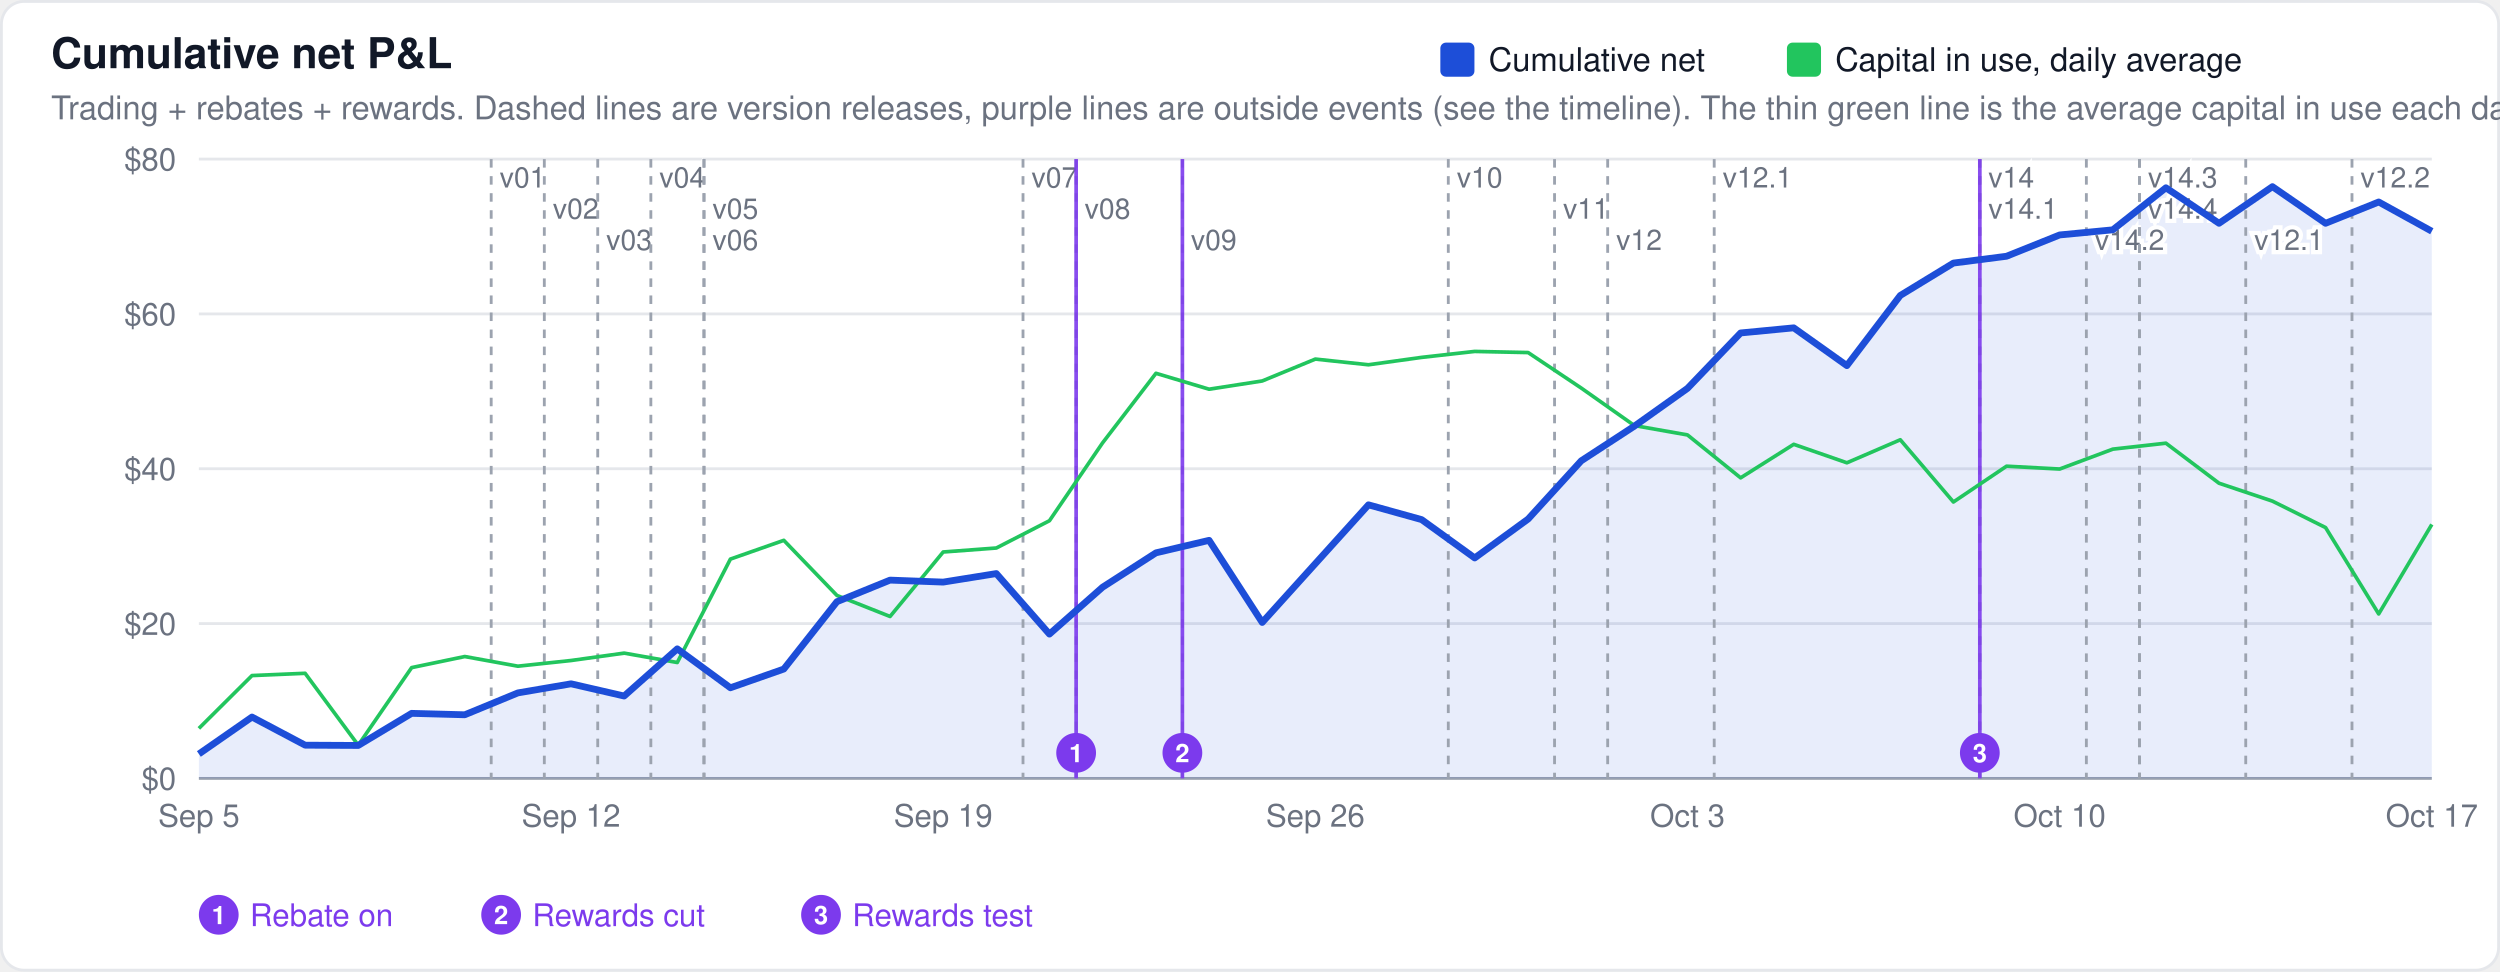
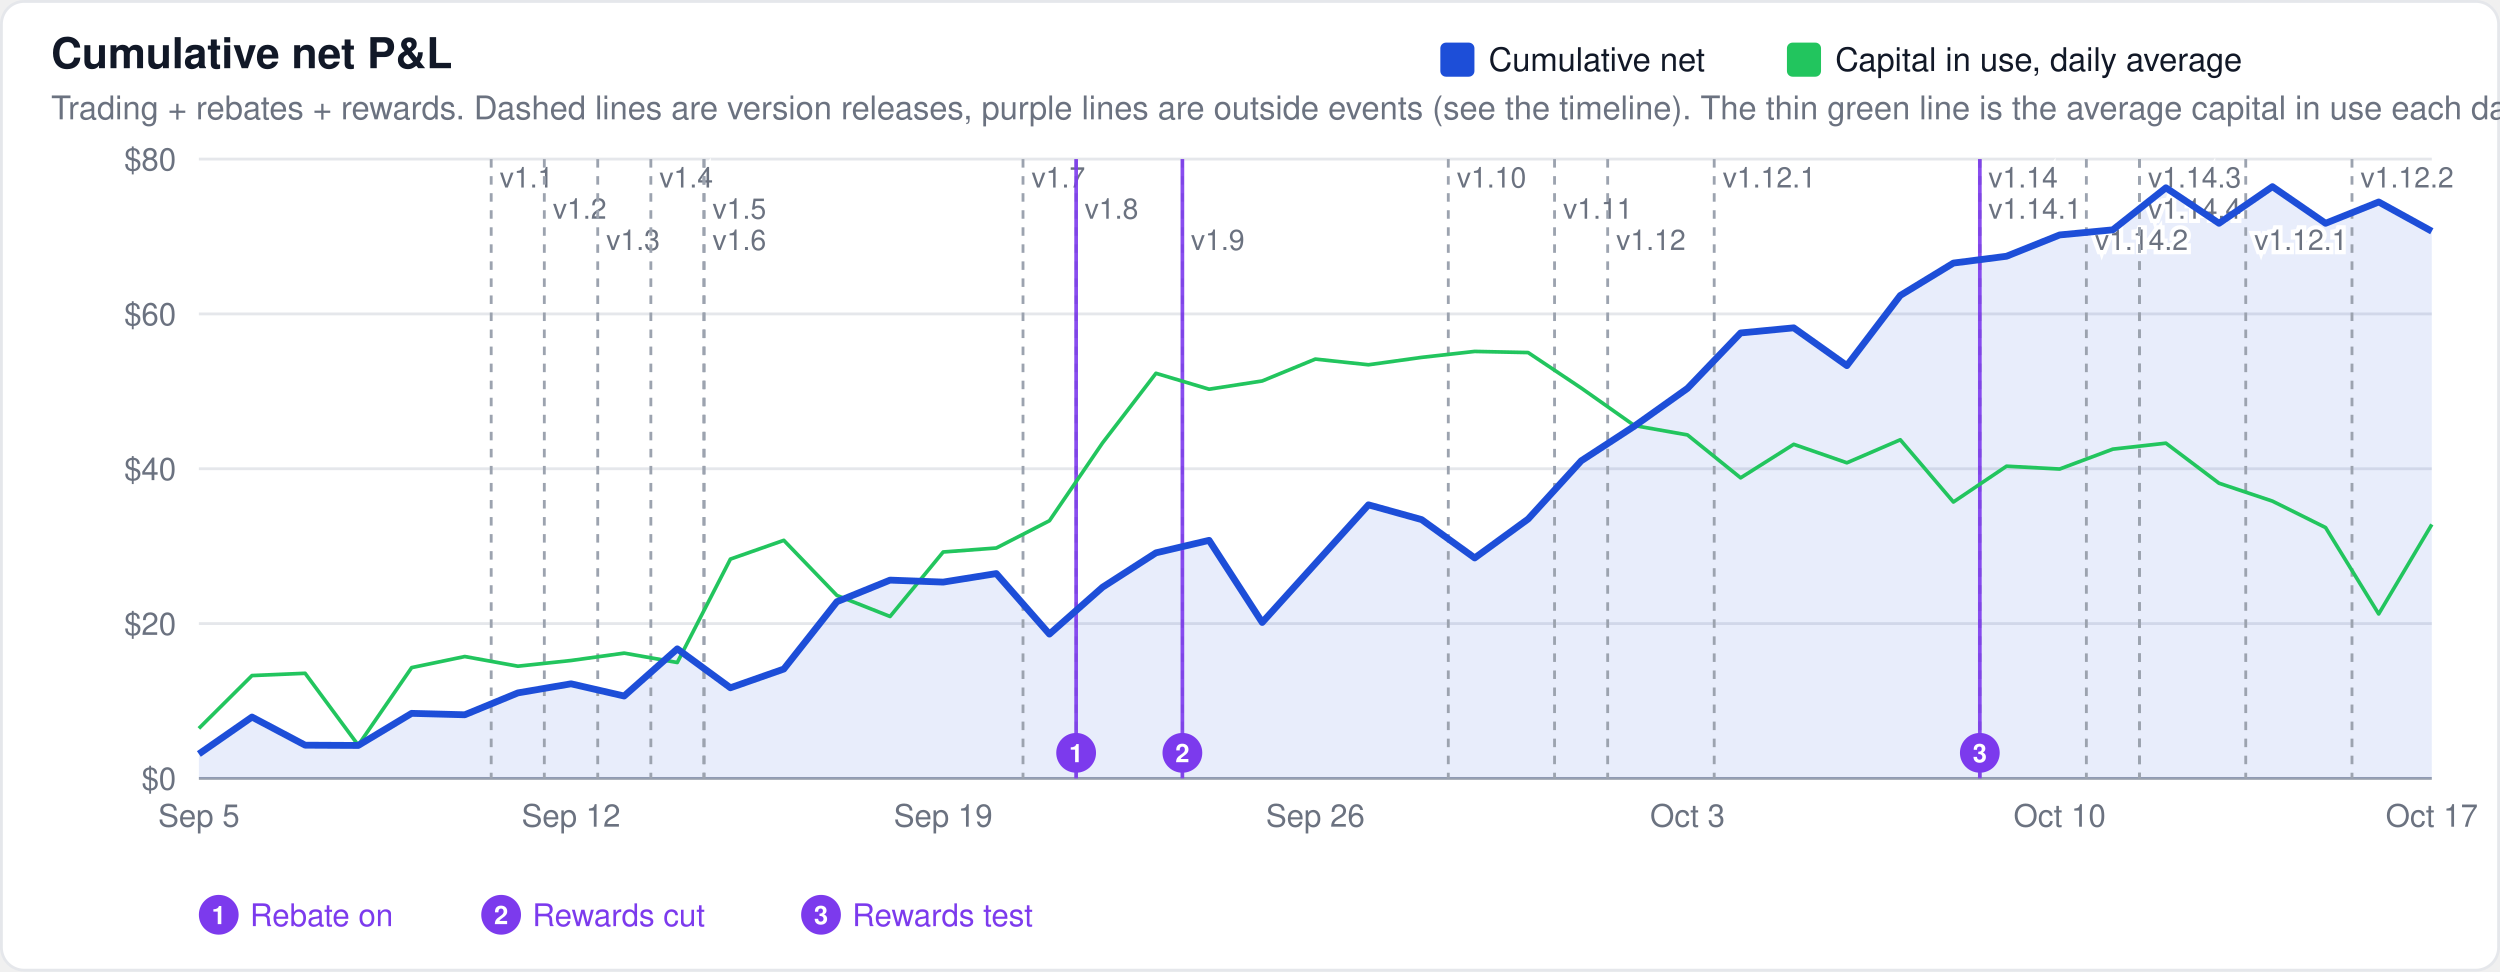
<svg xmlns="http://www.w3.org/2000/svg" width="880" height="342" viewBox="0 0 880 342" font-family="-apple-system,BlinkMacSystemFont,Segoe UI,Helvetica,Arial,sans-serif">
  <rect x="0.5" y="0.5" width="879" height="341" rx="8" fill="#ffffff" stroke="#e5e7eb" />
  <text x="18" y="24" font-size="15" font-weight="600" fill="#111827">Cumulative net P&amp;L</text>
  <text x="18" y="42" font-size="11.5" fill="#6b7280">Trading + rebates + rewards. Dashed lines are version releases, purple lines are outside events (see the timeline). The thin green line is the average capital in use each day.</text>
  <line x1="70" x2="856" y1="274.0" y2="274.0" stroke="#9ca3af" stroke-width="1" />
  <text x="62" y="278.0" font-size="11" text-anchor="end" fill="#6b7280">$0</text>
  <line x1="70" x2="856" y1="219.5" y2="219.5" stroke="#e5e7eb" stroke-width="1" />
  <text x="62" y="223.5" font-size="11" text-anchor="end" fill="#6b7280">$20</text>
  <line x1="70" x2="856" y1="165.0" y2="165.0" stroke="#e5e7eb" stroke-width="1" />
  <text x="62" y="169.0" font-size="11" text-anchor="end" fill="#6b7280">$40</text>
  <line x1="70" x2="856" y1="110.5" y2="110.5" stroke="#e5e7eb" stroke-width="1" />
  <text x="62" y="114.5" font-size="11" text-anchor="end" fill="#6b7280">$60</text>
  <line x1="70" x2="856" y1="56.0" y2="56.0" stroke="#e5e7eb" stroke-width="1" />
  <text x="62" y="60.0" font-size="11" text-anchor="end" fill="#6b7280">$80</text>
  <path d="M70.0,274.0 L70.0,265.4 L88.7,252.4 L107.4,262.3 L126.1,262.4 L144.9,251.1 L163.6,251.6 L182.3,243.9 L201.0,240.7 L219.7,245.0 L238.4,228.4 L257.1,242.1 L275.9,235.5 L294.6,211.8 L313.3,204.2 L332.0,204.9 L350.7,201.9 L369.4,223.2 L388.1,206.7 L406.9,194.6 L425.6,190.2 L444.3,219.1 L463.0,198.4 L481.7,177.7 L500.4,182.9 L519.1,196.4 L537.9,182.7 L556.6,162.2 L575.3,150.0 L594.0,136.7 L612.7,117.2 L631.4,115.4 L650.1,128.7 L668.9,104.0 L687.6,92.6 L706.3,90.2 L725.0,82.7 L743.7,80.9 L762.4,66.1 L781.1,78.6 L799.9,65.7 L818.6,78.6 L837.3,71.1 L856.0,81.4 L856.0,274.0 Z" fill="#1d4ed8" fill-opacity="0.1" stroke="none" />
  <line x1="172.9" x2="172.9" y1="56" y2="274" stroke="#9ca3af" stroke-width="1" stroke-dasharray="3,3" />
-   <text x="175.9" y="66" font-size="10" fill="#6b7280" stroke="#ffffff" stroke-width="3" paint-order="stroke">v01</text>
+   <text x="175.9" y="66" font-size="10" fill="#6b7280" stroke="#ffffff" stroke-width="3" paint-order="stroke">v1.1</text>
  <line x1="191.6" x2="191.6" y1="56" y2="274" stroke="#9ca3af" stroke-width="1" stroke-dasharray="3,3" />
-   <text x="194.6" y="77" font-size="10" fill="#6b7280" stroke="#ffffff" stroke-width="3" paint-order="stroke">v02</text>
+   <text x="194.6" y="77" font-size="10" fill="#6b7280" stroke="#ffffff" stroke-width="3" paint-order="stroke">v1.2</text>
  <line x1="210.4" x2="210.4" y1="56" y2="274" stroke="#9ca3af" stroke-width="1" stroke-dasharray="3,3" />
-   <text x="213.4" y="88" font-size="10" fill="#6b7280" stroke="#ffffff" stroke-width="3" paint-order="stroke">v03</text>
+   <text x="213.4" y="88" font-size="10" fill="#6b7280" stroke="#ffffff" stroke-width="3" paint-order="stroke">v1.3</text>
  <line x1="229.1" x2="229.1" y1="56" y2="274" stroke="#9ca3af" stroke-width="1" stroke-dasharray="3,3" />
-   <text x="232.1" y="66" font-size="10" fill="#6b7280" stroke="#ffffff" stroke-width="3" paint-order="stroke">v04</text>
+   <text x="232.1" y="66" font-size="10" fill="#6b7280" stroke="#ffffff" stroke-width="3" paint-order="stroke">v1.4</text>
  <line x1="247.8" x2="247.8" y1="56" y2="274" stroke="#9ca3af" stroke-width="1" stroke-dasharray="3,3" />
-   <text x="250.8" y="77" font-size="10" fill="#6b7280" stroke="#ffffff" stroke-width="3" paint-order="stroke">v05</text>
+   <text x="250.8" y="77" font-size="10" fill="#6b7280" stroke="#ffffff" stroke-width="3" paint-order="stroke">v1.5</text>
  <line x1="247.8" x2="247.8" y1="56" y2="274" stroke="#9ca3af" stroke-width="1" stroke-dasharray="3,3" />
-   <text x="250.8" y="88" font-size="10" fill="#6b7280" stroke="#ffffff" stroke-width="3" paint-order="stroke">v06</text>
+   <text x="250.8" y="88" font-size="10" fill="#6b7280" stroke="#ffffff" stroke-width="3" paint-order="stroke">v1.6</text>
  <line x1="360.1" x2="360.1" y1="56" y2="274" stroke="#9ca3af" stroke-width="1" stroke-dasharray="3,3" />
-   <text x="363.1" y="66" font-size="10" fill="#6b7280" stroke="#ffffff" stroke-width="3" paint-order="stroke">v07</text>
+   <text x="363.1" y="66" font-size="10" fill="#6b7280" stroke="#ffffff" stroke-width="3" paint-order="stroke">v1.7</text>
  <line x1="378.8" x2="378.8" y1="56" y2="274" stroke="#9ca3af" stroke-width="1" stroke-dasharray="3,3" />
-   <text x="381.8" y="77" font-size="10" fill="#6b7280" stroke="#ffffff" stroke-width="3" paint-order="stroke">v08</text>
+   <text x="381.8" y="77" font-size="10" fill="#6b7280" stroke="#ffffff" stroke-width="3" paint-order="stroke">v1.8</text>
  <line x1="416.2" x2="416.2" y1="56" y2="274" stroke="#9ca3af" stroke-width="1" stroke-dasharray="3,3" />
-   <text x="419.2" y="88" font-size="10" fill="#6b7280" stroke="#ffffff" stroke-width="3" paint-order="stroke">v09</text>
+   <text x="419.2" y="88" font-size="10" fill="#6b7280" stroke="#ffffff" stroke-width="3" paint-order="stroke">v1.9</text>
  <line x1="509.8" x2="509.8" y1="56" y2="274" stroke="#9ca3af" stroke-width="1" stroke-dasharray="3,3" />
-   <text x="512.8" y="66" font-size="10" fill="#6b7280" stroke="#ffffff" stroke-width="3" paint-order="stroke">v10</text>
+   <text x="512.8" y="66" font-size="10" fill="#6b7280" stroke="#ffffff" stroke-width="3" paint-order="stroke">v1.10</text>
  <line x1="547.2" x2="547.2" y1="56" y2="274" stroke="#9ca3af" stroke-width="1" stroke-dasharray="3,3" />
-   <text x="550.2" y="77" font-size="10" fill="#6b7280" stroke="#ffffff" stroke-width="3" paint-order="stroke">v11</text>
+   <text x="550.2" y="77" font-size="10" fill="#6b7280" stroke="#ffffff" stroke-width="3" paint-order="stroke">v1.11</text>
  <line x1="565.9" x2="565.9" y1="56" y2="274" stroke="#9ca3af" stroke-width="1" stroke-dasharray="3,3" />
-   <text x="568.9" y="88" font-size="10" fill="#6b7280" stroke="#ffffff" stroke-width="3" paint-order="stroke">v12</text>
+   <text x="568.9" y="88" font-size="10" fill="#6b7280" stroke="#ffffff" stroke-width="3" paint-order="stroke">v1.12</text>
  <line x1="603.4" x2="603.4" y1="56" y2="274" stroke="#9ca3af" stroke-width="1" stroke-dasharray="3,3" />
-   <text x="606.4" y="66" font-size="10" fill="#6b7280" stroke="#ffffff" stroke-width="3" paint-order="stroke">v12.1</text>
+   <text x="606.4" y="66" font-size="10" fill="#6b7280" stroke="#ffffff" stroke-width="3" paint-order="stroke">v1.12.1</text>
  <line x1="696.9" x2="696.9" y1="56" y2="274" stroke="#9ca3af" stroke-width="1" stroke-dasharray="3,3" />
-   <text x="699.9" y="66" font-size="10" fill="#6b7280" stroke="#ffffff" stroke-width="3" paint-order="stroke">v14</text>
+   <text x="699.9" y="66" font-size="10" fill="#6b7280" stroke="#ffffff" stroke-width="3" paint-order="stroke">v1.14</text>
  <line x1="696.9" x2="696.9" y1="56" y2="274" stroke="#9ca3af" stroke-width="1" stroke-dasharray="3,3" />
-   <text x="699.9" y="77" font-size="10" fill="#6b7280" stroke="#ffffff" stroke-width="3" paint-order="stroke">v14.1</text>
+   <text x="699.9" y="77" font-size="10" fill="#6b7280" stroke="#ffffff" stroke-width="3" paint-order="stroke">v1.14.1</text>
  <line x1="734.4" x2="734.4" y1="56" y2="274" stroke="#9ca3af" stroke-width="1" stroke-dasharray="3,3" />
-   <text x="737.4" y="88" font-size="10" fill="#6b7280" stroke="#ffffff" stroke-width="3" paint-order="stroke">v14.2</text>
+   <text x="737.4" y="88" font-size="10" fill="#6b7280" stroke="#ffffff" stroke-width="3" paint-order="stroke">v1.14.2</text>
  <line x1="753.1" x2="753.1" y1="56" y2="274" stroke="#9ca3af" stroke-width="1" stroke-dasharray="3,3" />
-   <text x="756.1" y="66" font-size="10" fill="#6b7280" stroke="#ffffff" stroke-width="3" paint-order="stroke">v14.3</text>
+   <text x="756.1" y="66" font-size="10" fill="#6b7280" stroke="#ffffff" stroke-width="3" paint-order="stroke">v1.14.3</text>
  <line x1="753.1" x2="753.1" y1="56" y2="274" stroke="#9ca3af" stroke-width="1" stroke-dasharray="3,3" />
-   <text x="756.1" y="77" font-size="10" fill="#6b7280" stroke="#ffffff" stroke-width="3" paint-order="stroke">v14.4</text>
+   <text x="756.1" y="77" font-size="10" fill="#6b7280" stroke="#ffffff" stroke-width="3" paint-order="stroke">v1.14.4</text>
  <line x1="790.5" x2="790.5" y1="56" y2="274" stroke="#9ca3af" stroke-width="1" stroke-dasharray="3,3" />
-   <text x="793.5" y="88" font-size="10" fill="#6b7280" stroke="#ffffff" stroke-width="3" paint-order="stroke">v12.1</text>
+   <text x="793.5" y="88" font-size="10" fill="#6b7280" stroke="#ffffff" stroke-width="3" paint-order="stroke">v1.12.1</text>
  <line x1="827.9" x2="827.9" y1="56" y2="274" stroke="#9ca3af" stroke-width="1" stroke-dasharray="3,3" />
-   <text x="830.9" y="66" font-size="10" fill="#6b7280" stroke="#ffffff" stroke-width="3" paint-order="stroke">v12.2</text>
+   <text x="830.9" y="66" font-size="10" fill="#6b7280" stroke="#ffffff" stroke-width="3" paint-order="stroke">v1.12.2</text>
  <line x1="378.8" x2="378.8" y1="56" y2="274" stroke="#7c3aed" stroke-width="1.3" opacity="0.9" />
  <circle cx="378.8" cy="265.0" r="7" fill="#7c3aed" />
  <text x="378.8" y="268.3" font-size="9" font-weight="600" text-anchor="middle" fill="#ffffff">1</text>
  <line x1="416.2" x2="416.2" y1="56" y2="274" stroke="#7c3aed" stroke-width="1.3" opacity="0.9" />
  <circle cx="416.2" cy="265.0" r="7" fill="#7c3aed" />
  <text x="416.2" y="268.3" font-size="9" font-weight="600" text-anchor="middle" fill="#ffffff">2</text>
  <line x1="696.9" x2="696.9" y1="56" y2="274" stroke="#7c3aed" stroke-width="1.3" opacity="0.9" />
  <circle cx="696.9" cy="265.0" r="7" fill="#7c3aed" />
  <text x="696.9" y="268.3" font-size="9" font-weight="600" text-anchor="middle" fill="#ffffff">3</text>
  <circle cx="77.0" cy="322.0" r="7" fill="#7c3aed" />
  <text x="77.0" y="325.3" font-size="9" font-weight="600" text-anchor="middle" fill="#ffffff">1</text>
  <text x="88.0" y="326.0" font-size="11" fill="#7c3aed">Rebate on</text>
  <circle cx="176.4" cy="322.0" r="7" fill="#7c3aed" />
  <text x="176.4" y="325.3" font-size="9" font-weight="600" text-anchor="middle" fill="#ffffff">2</text>
  <text x="187.4" y="326.0" font-size="11" fill="#7c3aed">Rewards cut</text>
  <circle cx="289.0" cy="322.0" r="7" fill="#7c3aed" />
  <text x="289.0" y="325.3" font-size="9" font-weight="600" text-anchor="middle" fill="#ffffff">3</text>
  <text x="300.0" y="326.0" font-size="11" fill="#7c3aed">Rewards test</text>
  <path d="M70.0,256.4 L88.7,237.8 L107.4,237.0 L126.1,262.3 L144.9,235.0 L163.6,231.1 L182.3,234.5 L201.0,232.5 L219.7,229.9 L238.4,233.2 L257.1,196.8 L275.9,190.2 L294.6,209.6 L313.3,217.0 L332.0,194.3 L350.7,192.9 L369.4,183.3 L388.1,155.9 L406.9,131.4 L425.6,137.0 L444.3,134.1 L463.0,126.4 L481.7,128.4 L500.4,125.8 L519.1,123.7 L537.9,124.1 L556.6,136.6 L575.3,149.8 L594.0,153.1 L612.7,168.2 L631.4,156.4 L650.1,162.9 L668.9,154.8 L687.6,176.7 L706.3,164.1 L725.0,165.1 L743.7,158.1 L762.4,156.0 L781.1,170.1 L799.9,176.4 L818.6,185.7 L837.3,216.1 L856.0,184.6" fill="none" stroke="#22c55e" stroke-width="1.3" stroke-linejoin="round" />
  <path d="M70.0,265.4 L88.7,252.4 L107.4,262.3 L126.1,262.4 L144.9,251.1 L163.6,251.6 L182.3,243.9 L201.0,240.7 L219.7,245.0 L238.4,228.4 L257.1,242.1 L275.9,235.5 L294.6,211.8 L313.3,204.2 L332.0,204.9 L350.7,201.9 L369.4,223.2 L388.1,206.7 L406.9,194.6 L425.6,190.2 L444.3,219.1 L463.0,198.4 L481.7,177.7 L500.4,182.9 L519.1,196.4 L537.9,182.7 L556.6,162.2 L575.3,150.0 L594.0,136.7 L612.7,117.2 L631.4,115.4 L650.1,128.7 L668.9,104.0 L687.6,92.6 L706.3,90.2 L725.0,82.7 L743.7,80.9 L762.4,66.1 L781.1,78.6 L799.9,65.7 L818.6,78.6 L837.3,71.1 L856.0,81.4" fill="none" stroke="#1d4ed8" stroke-width="2.4" stroke-linejoin="round" />
  <rect x="629.0" y="15" width="12" height="12" rx="2" fill="#22c55e" />
  <text x="646.0" y="25" font-size="11.5" fill="#111827">Capital in use, daily average</text>
  <rect x="507.0" y="15" width="12" height="12" rx="2" fill="#1d4ed8" />
  <text x="524.0" y="25" font-size="11.5" fill="#111827">Cumulative net</text>
  <text x="70.0" y="291" font-size="11" text-anchor="middle" fill="#6b7280">Sep 5</text>
  <text x="201.0" y="291" font-size="11" text-anchor="middle" fill="#6b7280">Sep 12</text>
  <text x="332.0" y="291" font-size="11" text-anchor="middle" fill="#6b7280">Sep 19</text>
  <text x="463.0" y="291" font-size="11" text-anchor="middle" fill="#6b7280">Sep 26</text>
  <text x="594.0" y="291" font-size="11" text-anchor="middle" fill="#6b7280">Oct 3</text>
  <text x="725.0" y="291" font-size="11" text-anchor="middle" fill="#6b7280">Oct 10</text>
  <text x="856.0" y="291" font-size="11" text-anchor="middle" fill="#6b7280">Oct 17</text>
</svg>
